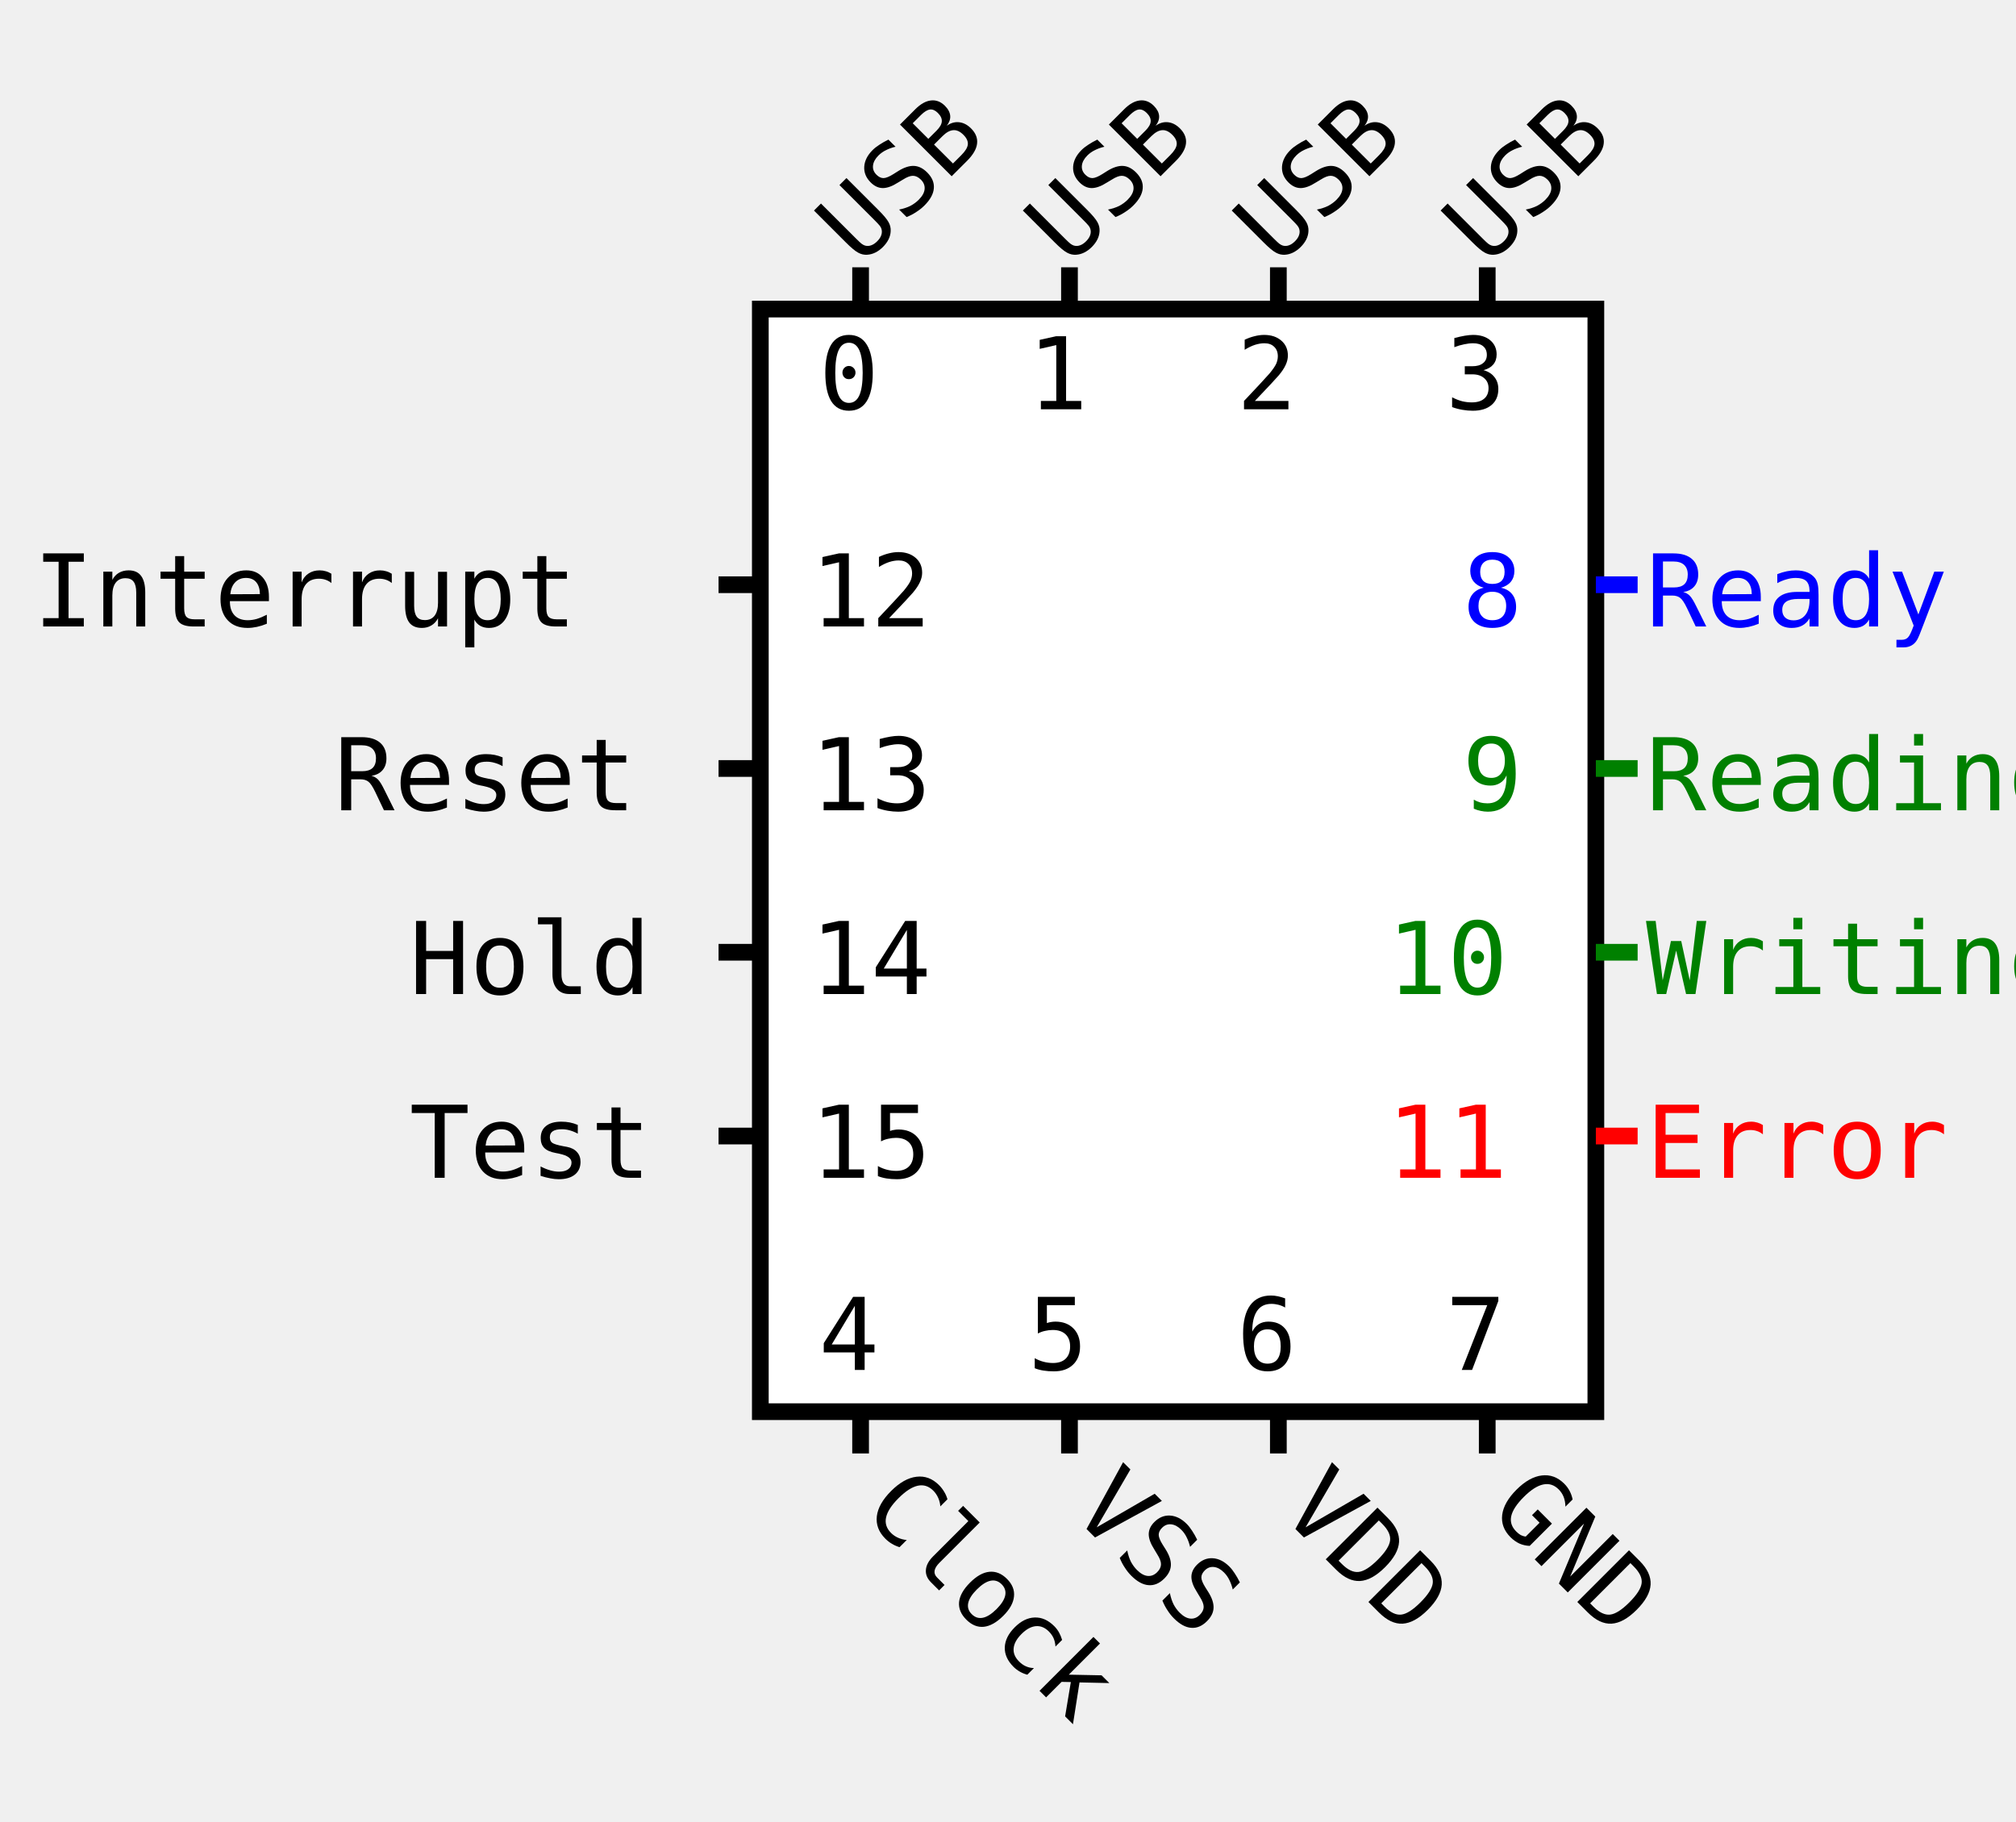
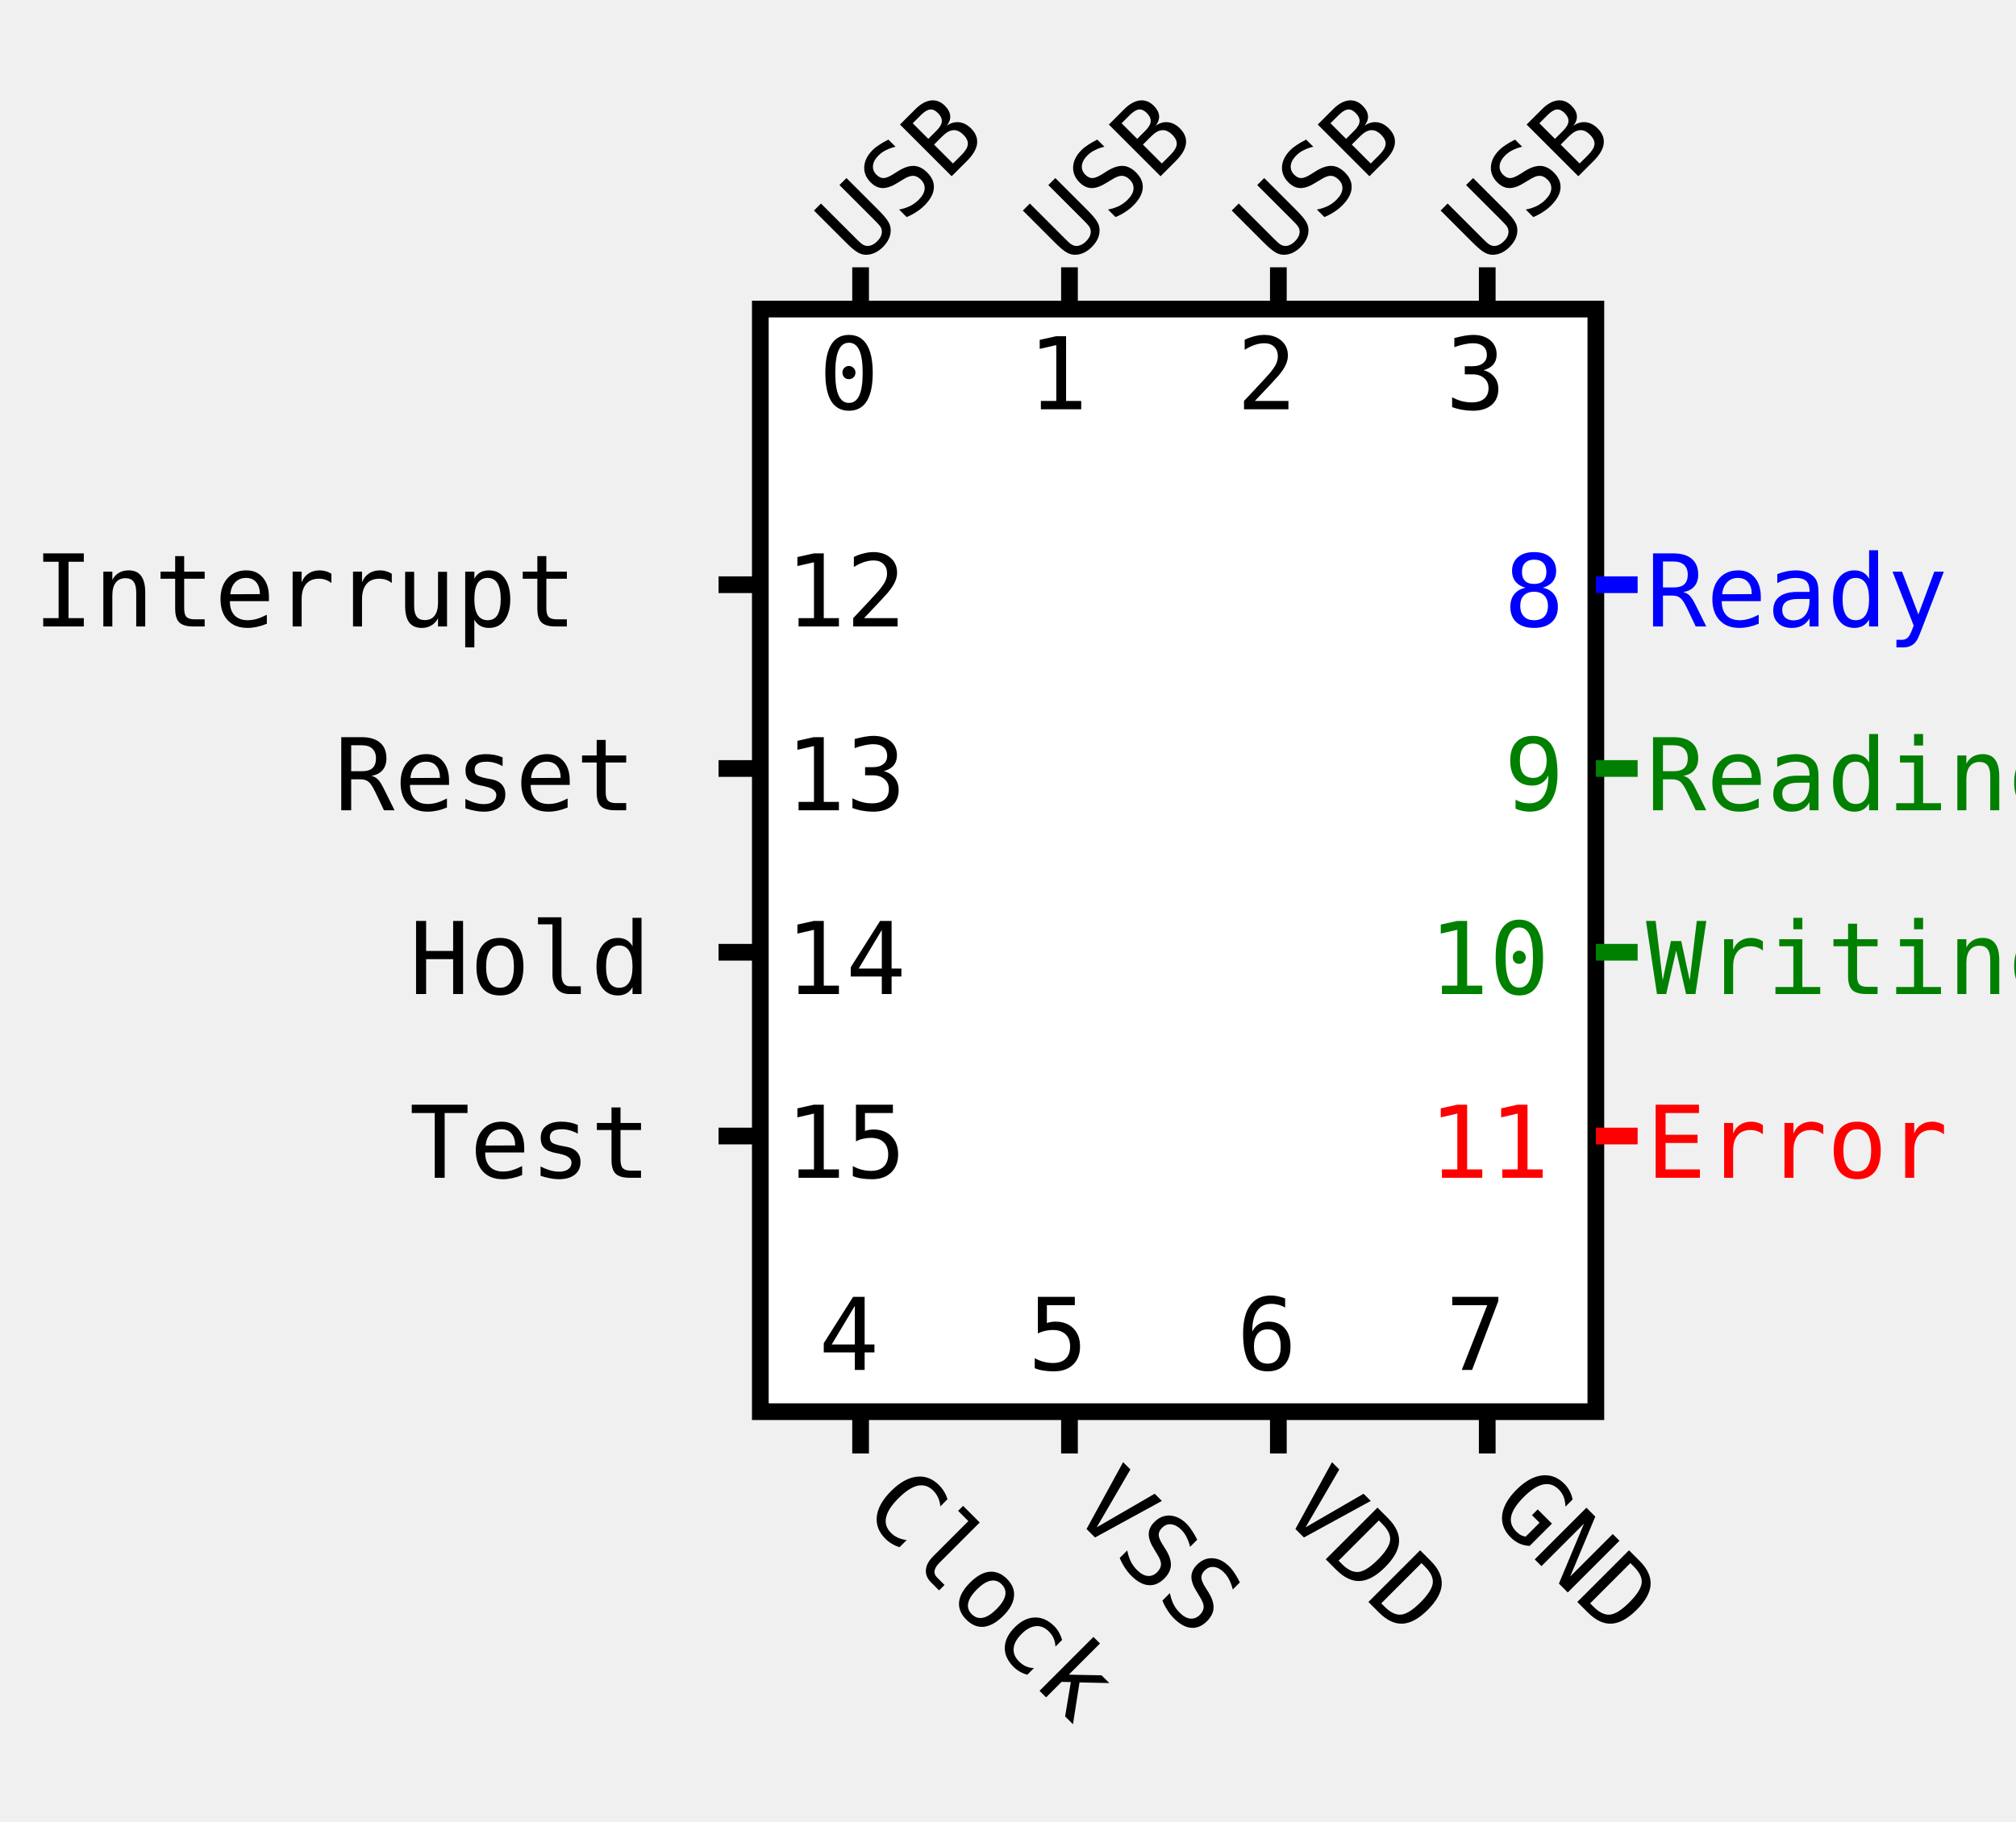
<svg xmlns="http://www.w3.org/2000/svg" version="1.1">
  <rect x="91" y="37" width="100" height="132" fill="white" stroke-width="2" stroke="black" />
  <line x1="103" y1="37" x2="103" y2="32" stroke="black" stroke-width="2" />
  <text x="98" y="49" font-family="monospace" fill="black">0</text>
  <text x="103" y="32" transform="rotate(-45 103 32)" font-family="monospace" fill="black">USB</text>
  <line x1="128" y1="37" x2="128" y2="32" stroke="black" stroke-width="2" />
  <text x="123" y="49" font-family="monospace" fill="black">1</text>
  <text x="128" y="32" transform="rotate(-45 128 32)" font-family="monospace" fill="black">USB</text>
  <line x1="153" y1="37" x2="153" y2="32" stroke="black" stroke-width="2" />
  <text x="148" y="49" font-family="monospace" fill="black">2</text>
  <text x="153" y="32" transform="rotate(-45 153 32)" font-family="monospace" fill="black">USB</text>
  <line x1="178" y1="37" x2="178" y2="32" stroke="black" stroke-width="2" />
  <text x="173" y="49" font-family="monospace" fill="black">3</text>
  <text x="178" y="32" transform="rotate(-45 178 32)" font-family="monospace" fill="black">USB</text>
  <line x1="103" y1="169" x2="103" y2="174" stroke="black" stroke-width="2" />
  <text x="98" y="164" font-family="monospace" fill="black">4</text>
  <text x="103" y="181" transform="rotate(45 103 181)" font-family="monospace" fill="black">Clock</text>
  <line x1="128" y1="169" x2="128" y2="174" stroke="black" stroke-width="2" />
  <text x="123" y="164" font-family="monospace" fill="black">5</text>
  <text x="128" y="181" transform="rotate(45 128 181)" font-family="monospace" fill="black">VSS</text>
  <line x1="153" y1="169" x2="153" y2="174" stroke="black" stroke-width="2" />
  <text x="148" y="164" font-family="monospace" fill="black">6</text>
  <text x="153" y="181" transform="rotate(45 153 181)" font-family="monospace" fill="black">VDD</text>
  <line x1="178" y1="169" x2="178" y2="174" stroke="black" stroke-width="2" />
  <text x="173" y="164" font-family="monospace" fill="black">7</text>
  <text x="178" y="181" transform="rotate(45 178 181)" font-family="monospace" fill="black">GND</text>
  <line x1="191" y1="70" x2="196" y2="70" stroke="blue" stroke-width="2" />
-   <text x="175" y="75" font-family="monospace" fill="blue">8</text>
+   <text x="180" y="75" font-family="monospace" fill="blue">8</text>
  <text x="197" y="75" transform="rotate(0 197 75)" font-family="monospace" fill="blue">Ready</text>
  <line x1="191" y1="92" x2="196" y2="92" stroke="green" stroke-width="2" />
-   <text x="175" y="97" font-family="monospace" fill="green">9</text>
+   <text x="180" y="97" font-family="monospace" fill="green">9</text>
  <text x="197" y="97" transform="rotate(0 197 97)" font-family="monospace" fill="green">Reading</text>
  <line x1="191" y1="114" x2="196" y2="114" stroke="green" stroke-width="2" />
-   <text x="166" y="119" font-family="monospace" fill="green">10</text>
+   <text x="171" y="119" font-family="monospace" fill="green">10</text>
  <text x="197" y="119" transform="rotate(0 197 119)" font-family="monospace" fill="green">Writing</text>
  <line x1="191" y1="136" x2="196" y2="136" stroke="red" stroke-width="2" />
-   <text x="166" y="141" font-family="monospace" fill="red">11</text>
+   <text x="171" y="141" font-family="monospace" fill="red">11</text>
  <text x="197" y="141" transform="rotate(0 197 141)" font-family="monospace" fill="red">Error</text>
  <line x1="91" y1="70" x2="86" y2="70" stroke="black" stroke-width="2" />
-   <text x="97" y="75" font-family="monospace" fill="black">12</text>
+   <text x="94" y="75" font-family="monospace" fill="black">12</text>
  <text x="4" y="75" transform="rotate(0 4 75)" font-family="monospace" fill="black">Interrupt</text>
  <line x1="91" y1="92" x2="86" y2="92" stroke="black" stroke-width="2" />
-   <text x="97" y="97" font-family="monospace" fill="black">13</text>
+   <text x="94" y="97" font-family="monospace" fill="black">13</text>
  <text x="40" y="97" transform="rotate(0 40 97)" font-family="monospace" fill="black">Reset</text>
  <line x1="91" y1="114" x2="86" y2="114" stroke="black" stroke-width="2" />
-   <text x="97" y="119" font-family="monospace" fill="black">14</text>
+   <text x="94" y="119" font-family="monospace" fill="black">14</text>
  <text x="49" y="119" transform="rotate(0 49 119)" font-family="monospace" fill="black">Hold</text>
  <line x1="91" y1="136" x2="86" y2="136" stroke="black" stroke-width="2" />
-   <text x="97" y="141" font-family="monospace" fill="black">15</text>
+   <text x="94" y="141" font-family="monospace" fill="black">15</text>
  <text x="49" y="141" transform="rotate(0 49 141)" font-family="monospace" fill="black">Test</text>
</svg>
